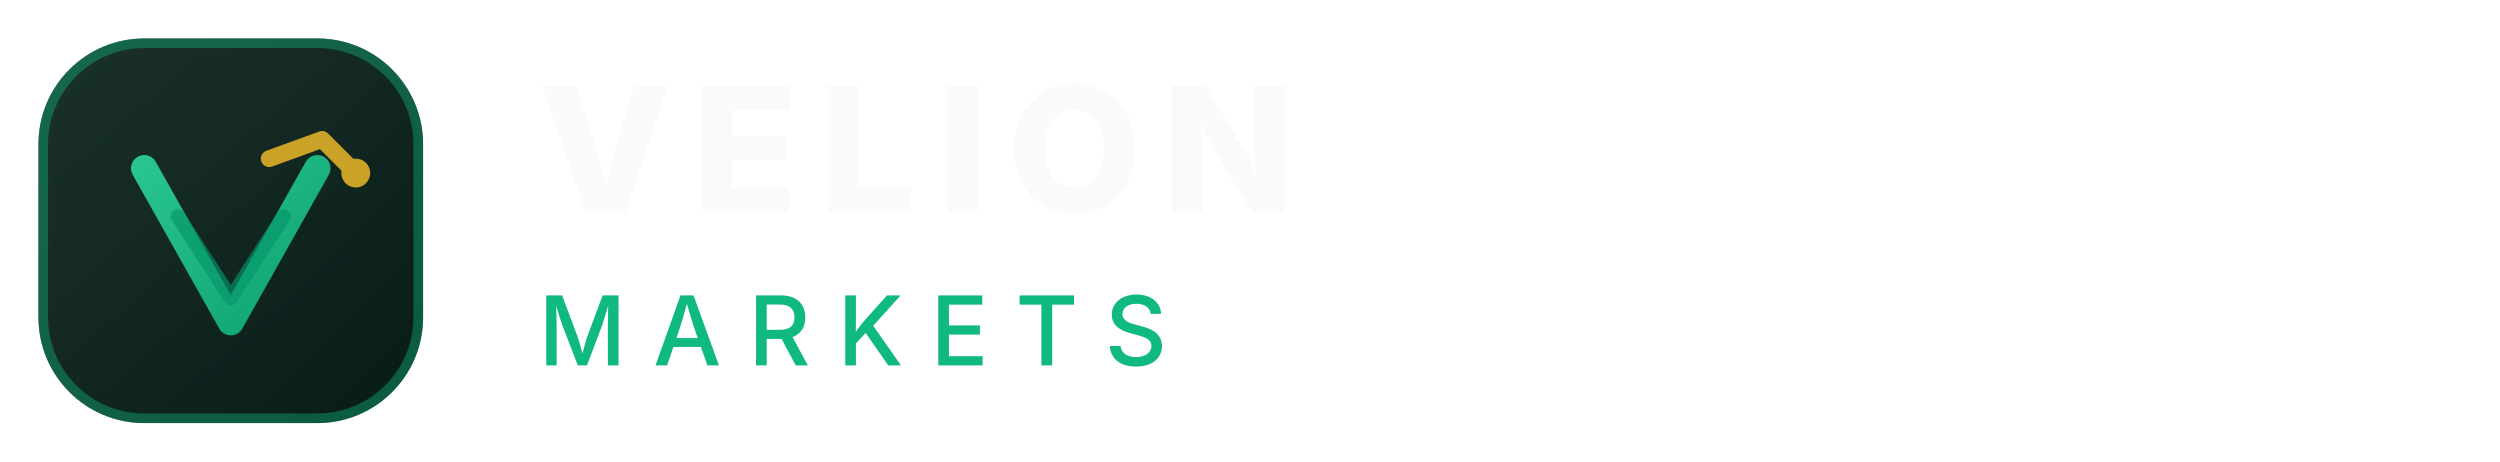
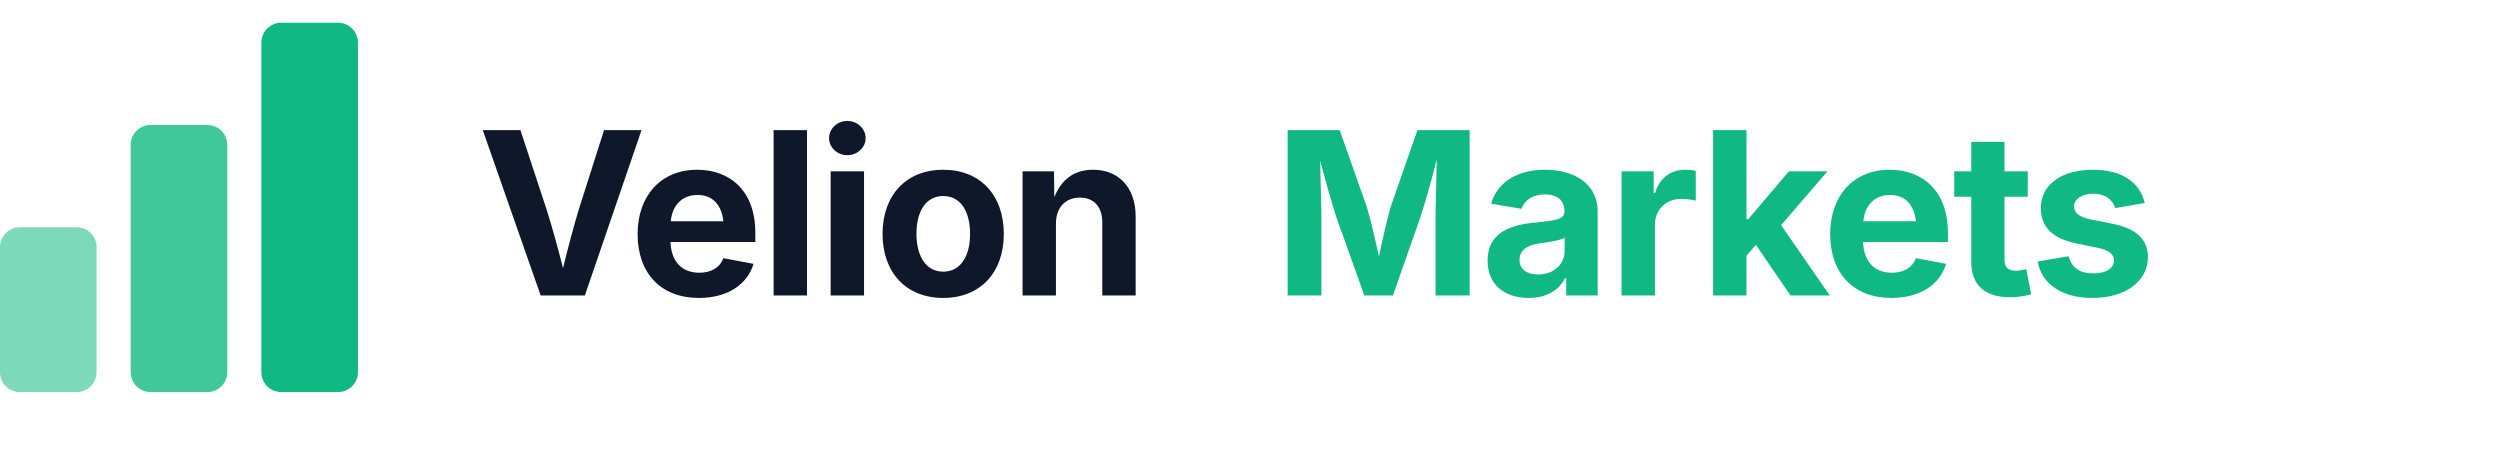
- <svg xmlns="http://www.w3.org/2000/svg" viewBox="0 0 260 48" fill="none">
-   <defs>
-     <linearGradient id="velion-emerald" x1="6" y1="4" x2="34" y2="36" gradientUnits="userSpaceOnUse">
-       <stop stop-color="#34D399" />
-       <stop offset="1" stop-color="#059669" />
-     </linearGradient>
-     <linearGradient id="velion-bg" x1="0" y1="0" x2="40" y2="40" gradientUnits="userSpaceOnUse">
-       <stop stop-color="#161616" />
-       <stop offset="1" stop-color="#09090B" />
-     </linearGradient>
-   </defs>
-   <g transform="translate(4,4)">
-     <rect width="40" height="40" rx="11" fill="url(#velion-bg)" />
-     <rect width="40" height="40" rx="11" fill="url(#velion-emerald)" fill-opacity="0.14" />
-     <rect x="0.5" y="0.5" width="39" height="39" rx="10.5" stroke="#10B981" stroke-opacity="0.4" />
-     <path d="M11 13.5L20 29.5L29 13.5" stroke="url(#velion-emerald)" stroke-width="2.75" stroke-linecap="round" stroke-linejoin="round" />
-     <path d="M14.5 18.5L20 27L25.5 18.5" stroke="#059669" stroke-width="1.5" stroke-linecap="round" stroke-linejoin="round" stroke-opacity="0.65" />
-     <path d="M24 12.5L29.5 10.5L33 14" stroke="#C9A227" stroke-width="1.75" stroke-linecap="round" stroke-linejoin="round" />
-     <circle cx="33" cy="14" r="1.5" fill="#C9A227" />
-   </g>
-   <text x="56" y="22" font-family="Plus Jakarta Sans, Inter, system-ui, sans-serif" font-size="18" font-weight="800" fill="#FAFAFA" letter-spacing="0.12em">VELION</text>
-   <text x="56" y="38" font-family="Plus Jakarta Sans, Inter, system-ui, sans-serif" font-size="10" font-weight="500" fill="#10B981" letter-spacing="0.28em">MARKETS</text>
+ <svg xmlns="http://www.w3.org/2000/svg" viewBox="0 0 220 40" fill="none">
+   <rect x="0" y="20" width="8.5" height="14.5" rx="1.75" fill="#10B981" opacity="0.55" />
+   <rect x="11.5" y="11" width="8.5" height="23.5" rx="1.75" fill="#10B981" opacity="0.8" />
+   <rect x="23" y="2" width="8.5" height="32.5" rx="1.75" fill="#10B981" />
+   <text x="42" y="26" font-family="Plus Jakarta Sans, Inter, Arial, sans-serif" font-size="20" font-weight="650" fill="#0F172A" letter-spacing="-0.02em">Velion</text>
+   <text x="112" y="26" font-family="Plus Jakarta Sans, Inter, Arial, sans-serif" font-size="20" font-weight="650" fill="#10B981" letter-spacing="-0.02em">Markets</text>
</svg>
